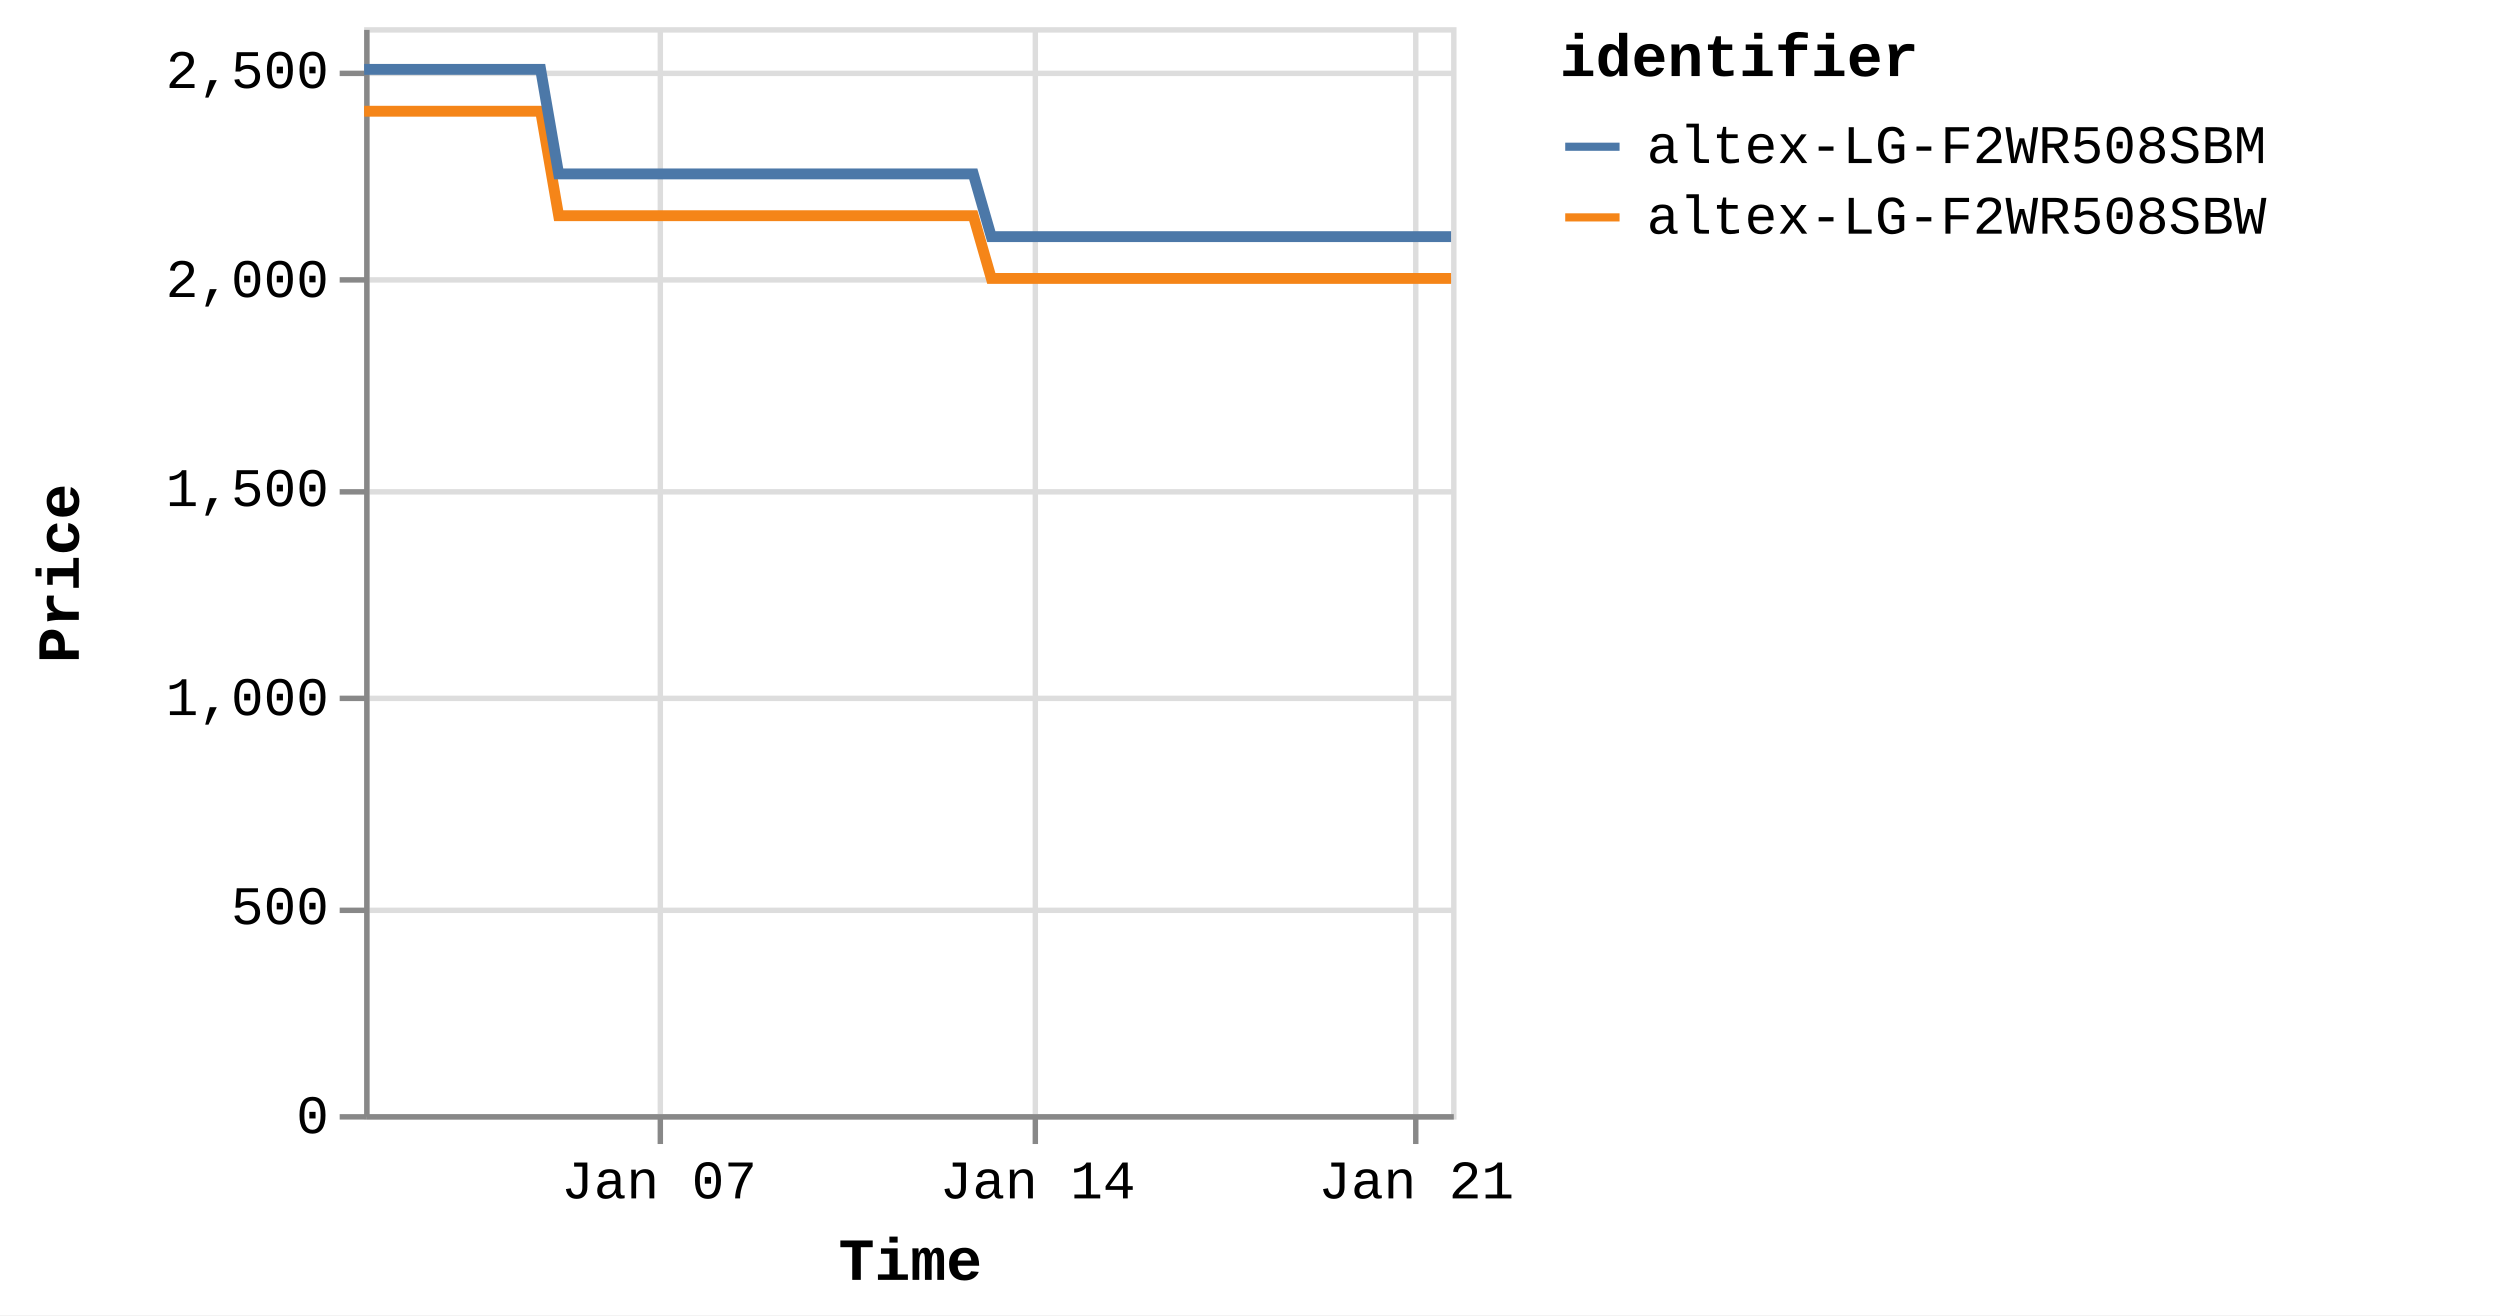
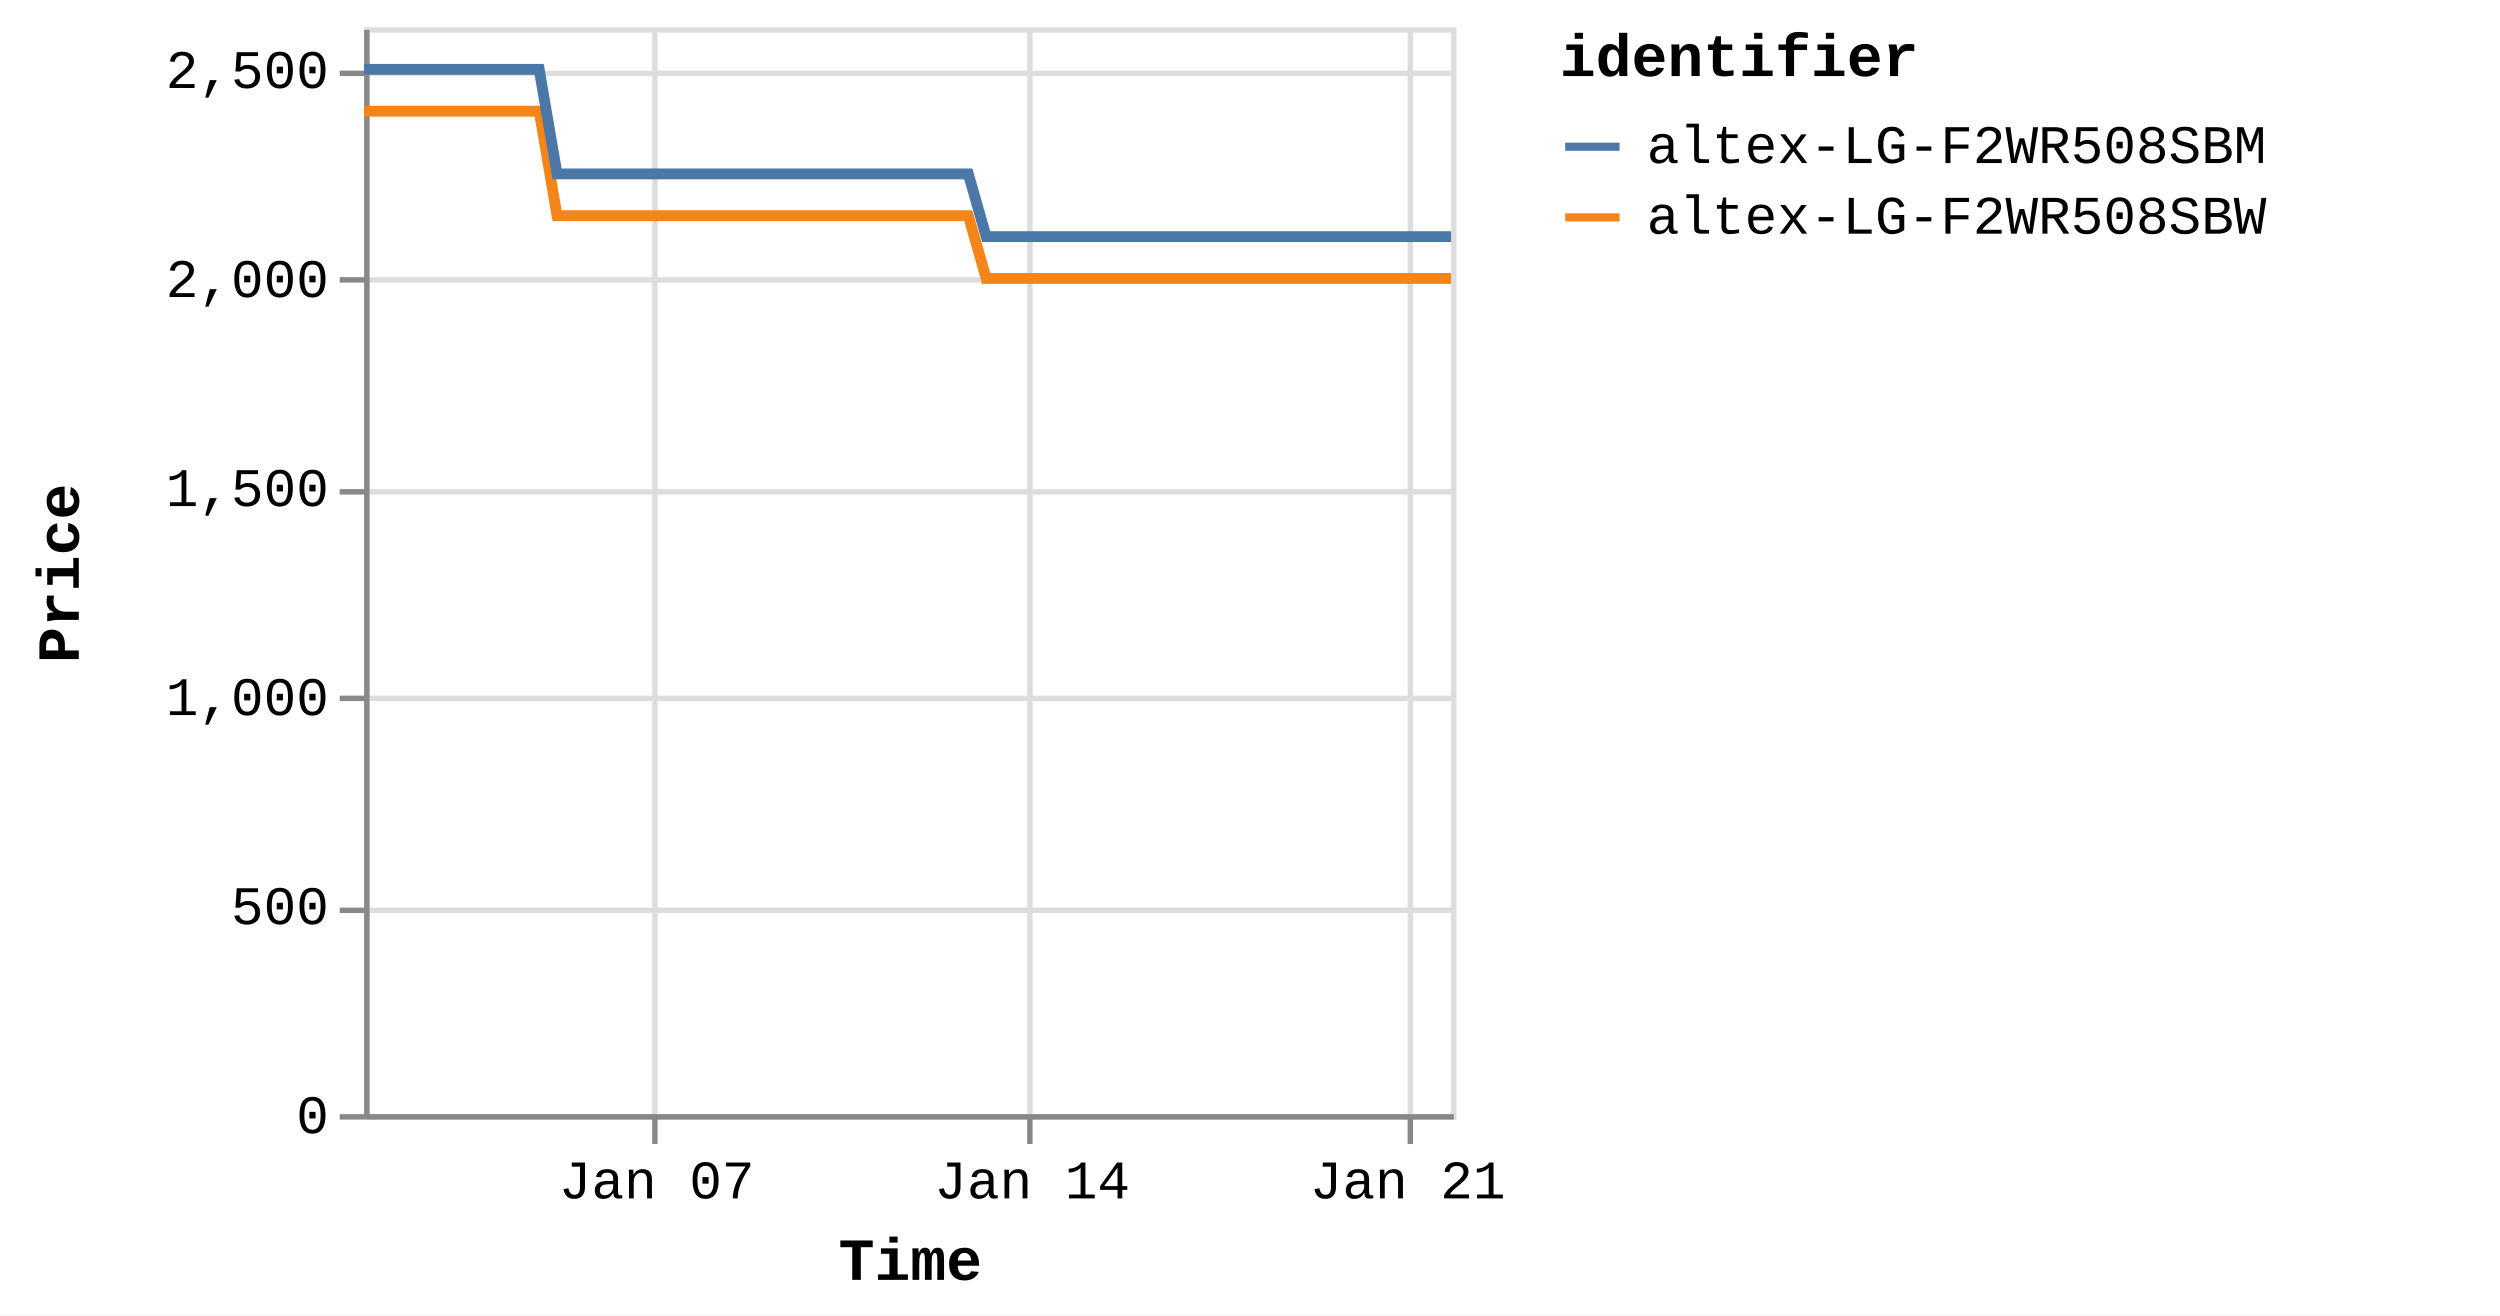
<svg xmlns="http://www.w3.org/2000/svg" version="1.1" class="marks" width="460" height="242" viewBox="0 0 460 242">
  <rect width="460" height="242" fill="white" />
  <g fill="none" stroke-miterlimit="10" transform="translate(67,5)">
    <g class="mark-group role-frame root" role="graphics-object" aria-roledescription="group mark container">
      <g transform="translate(0,0)">
        <path class="background" aria-hidden="true" d="M0.5,0.5h200v200h-200Z" stroke="#ddd" />
        <g>
          <g class="mark-group role-axis" aria-hidden="true">
            <g transform="translate(0.5,200.5)">
              <path class="background" aria-hidden="true" d="M0,0h0v0h0Z" pointer-events="none" />
              <g>
                <g class="mark-rule role-axis-grid" pointer-events="none">
-                   <line transform="translate(54,-200)" x2="0" y2="200" stroke="#ddd" stroke-width="1" opacity="1" />
-                   <line transform="translate(123,-200)" x2="0" y2="200" stroke="#ddd" stroke-width="1" opacity="1" />
-                   <line transform="translate(193,-200)" x2="0" y2="200" stroke="#ddd" stroke-width="1" opacity="1" />
+                   <line transform="translate(53,-200)" x2="0" y2="200" stroke="#ddd" stroke-width="1" opacity="1" />
+                   <line transform="translate(122,-200)" x2="0" y2="200" stroke="#ddd" stroke-width="1" opacity="1" />
+                   <line transform="translate(192,-200)" x2="0" y2="200" stroke="#ddd" stroke-width="1" opacity="1" />
                </g>
              </g>
              <path class="foreground" aria-hidden="true" d="" pointer-events="none" display="none" />
            </g>
          </g>
          <g class="mark-group role-axis" aria-hidden="true">
            <g transform="translate(0.5,0.5)">
              <path class="background" aria-hidden="true" d="M0,0h0v0h0Z" pointer-events="none" />
              <g>
                <g class="mark-rule role-axis-grid" pointer-events="none">
                  <line transform="translate(0,200)" x2="200" y2="0" stroke="#ddd" stroke-width="1" opacity="1" />
                  <line transform="translate(0,162)" x2="200" y2="0" stroke="#ddd" stroke-width="1" opacity="1" />
                  <line transform="translate(0,123)" x2="200" y2="0" stroke="#ddd" stroke-width="1" opacity="1" />
                  <line transform="translate(0,85)" x2="200" y2="0" stroke="#ddd" stroke-width="1" opacity="1" />
                  <line transform="translate(0,46)" x2="200" y2="0" stroke="#ddd" stroke-width="1" opacity="1" />
                  <line transform="translate(0,8)" x2="200" y2="0" stroke="#ddd" stroke-width="1" opacity="1" />
                </g>
              </g>
              <path class="foreground" aria-hidden="true" d="" pointer-events="none" display="none" />
            </g>
          </g>
-           <g class="mark-group role-axis" role="graphics-symbol" aria-roledescription="axis" aria-label="X-axis titled 'Time' for a time scale with values from Monday, 01 January 2024, 2:19:43 PM to Sunday, 21 January 2024, 4:40:43 PM">
+           <g class="mark-group role-axis" role="graphics-symbol" aria-roledescription="axis" aria-label="X-axis titled 'Time' for a time scale with values from Monday, 01 January 2024, 2:19:43 PM to Sunday, 21 January 2024, 8:38:28 PM">
            <g transform="translate(0.5,200.5)">
              <path class="background" aria-hidden="true" d="M0,0h0v0h0Z" pointer-events="none" />
              <g>
                <g class="mark-rule role-axis-tick" pointer-events="none">
-                   <line transform="translate(54,0)" x2="0" y2="5" stroke="#888" stroke-width="1" opacity="1" />
-                   <line transform="translate(123,0)" x2="0" y2="5" stroke="#888" stroke-width="1" opacity="1" />
-                   <line transform="translate(193,0)" x2="0" y2="5" stroke="#888" stroke-width="1" opacity="1" />
+                   <line transform="translate(53,0)" x2="0" y2="5" stroke="#888" stroke-width="1" opacity="1" />
+                   <line transform="translate(122,0)" x2="0" y2="5" stroke="#888" stroke-width="1" opacity="1" />
+                   <line transform="translate(192,0)" x2="0" y2="5" stroke="#888" stroke-width="1" opacity="1" />
                </g>
                <g class="mark-text role-axis-label" pointer-events="none">
-                   <text text-anchor="middle" transform="translate(53.76648,15)" font-family="Liberation Mono" font-size="10px" fill="#000" opacity="1">Jan 07</text>
-                   <text text-anchor="middle" transform="translate(123.4254,15)" font-family="Liberation Mono" font-size="10px" fill="#000" opacity="1">Jan 14</text>
-                   <text text-anchor="middle" transform="translate(193.0844,15)" font-family="Liberation Mono" font-size="10px" fill="#000" opacity="1">Jan 21</text>
+                   <text text-anchor="middle" transform="translate(53.32838,15)" font-family="Liberation Mono" font-size="10px" fill="#000" opacity="1">Jan 07</text>
+                   <text text-anchor="middle" transform="translate(122.4197,15)" font-family="Liberation Mono" font-size="10px" fill="#000" opacity="1">Jan 14</text>
+                   <text text-anchor="middle" transform="translate(191.5111,15)" font-family="Liberation Mono" font-size="10px" fill="#000" opacity="1">Jan 21</text>
                </g>
                <g class="mark-rule role-axis-domain" pointer-events="none">
                  <line transform="translate(0,0)" x2="200" y2="0" stroke="#888" stroke-width="1" opacity="1" />
                </g>
                <g class="mark-text role-axis-title" pointer-events="none">
                  <text text-anchor="middle" transform="translate(100,30)" font-family="Liberation Mono" font-size="11px" font-weight="bold" fill="#000" opacity="1">Time</text>
                </g>
              </g>
              <path class="foreground" aria-hidden="true" d="" pointer-events="none" display="none" />
            </g>
          </g>
          <g class="mark-group role-axis" role="graphics-symbol" aria-roledescription="axis" aria-label="Y-axis titled 'Price' for a linear scale with values from 0 to 2,600">
            <g transform="translate(0.5,0.5)">
              <path class="background" aria-hidden="true" d="M0,0h0v0h0Z" pointer-events="none" />
              <g>
                <g class="mark-rule role-axis-tick" pointer-events="none">
                  <line transform="translate(0,200)" x2="-5" y2="0" stroke="#888" stroke-width="1" opacity="1" />
                  <line transform="translate(0,162)" x2="-5" y2="0" stroke="#888" stroke-width="1" opacity="1" />
                  <line transform="translate(0,123)" x2="-5" y2="0" stroke="#888" stroke-width="1" opacity="1" />
                  <line transform="translate(0,85)" x2="-5" y2="0" stroke="#888" stroke-width="1" opacity="1" />
                  <line transform="translate(0,46)" x2="-5" y2="0" stroke="#888" stroke-width="1" opacity="1" />
                  <line transform="translate(0,8)" x2="-5" y2="0" stroke="#888" stroke-width="1" opacity="1" />
                </g>
                <g class="mark-text role-axis-label" pointer-events="none">
                  <text text-anchor="end" transform="translate(-7,203)" font-family="Liberation Mono" font-size="10px" fill="#000" opacity="1">0</text>
                  <text text-anchor="end" transform="translate(-7,164.5385)" font-family="Liberation Mono" font-size="10px" fill="#000" opacity="1">500</text>
                  <text text-anchor="end" transform="translate(-7,126.0769)" font-family="Liberation Mono" font-size="10px" fill="#000" opacity="1">1,000</text>
                  <text text-anchor="end" transform="translate(-7,87.61538)" font-family="Liberation Mono" font-size="10px" fill="#000" opacity="1">1,500</text>
                  <text text-anchor="end" transform="translate(-7,49.15385)" font-family="Liberation Mono" font-size="10px" fill="#000" opacity="1">2,000</text>
                  <text text-anchor="end" transform="translate(-7,10.69231)" font-family="Liberation Mono" font-size="10px" fill="#000" opacity="1">2,500</text>
                </g>
                <g class="mark-rule role-axis-domain" pointer-events="none">
                  <line transform="translate(0,200)" x2="0" y2="-200" stroke="#888" stroke-width="1" opacity="1" />
                </g>
                <g class="mark-text role-axis-title" pointer-events="none">
                  <text text-anchor="middle" transform="translate(-51,100) rotate(-90) translate(0,-2)" font-family="Liberation Mono" font-size="11px" font-weight="bold" fill="#000" opacity="1">Price</text>
                </g>
              </g>
              <path class="foreground" aria-hidden="true" d="" pointer-events="none" display="none" />
            </g>
          </g>
          <g class="mark-group role-scope pathgroup" role="graphics-object" aria-roledescription="group mark container">
            <g transform="translate(0,0)">
              <path class="background" aria-hidden="true" d="M0,0h200v200h-200Z" />
              <g>
                <g class="mark-line role-mark marks" role="graphics-object" aria-roledescription="line mark container">
-                   <path aria-label="Time: Jan 01, 2024; Price: 2399; identifier: altex-LG-F2WR508SBW" role="graphics-symbol" aria-roledescription="line mark" d="M0,15.462L1.042,15.462L2.618,15.462L5.935,15.462L7.595,15.462L9.339,15.462L10.923,15.462L12.568,15.462L15.887,15.462L17.546,15.462L19.291,15.462L20.877,15.462L22.517,15.462L25.838,15.462L27.499,15.462L29.24,15.462L30.839,15.462L32.472,15.462L35.794,34.692L37.451,34.692L39.192,34.692L40.786,34.692L42.421,34.692L45.742,34.692L47.399,34.692L49.137,34.692L50.729,34.692L52.372,34.692L55.7,34.692L57.349,34.692L59.087,34.692L60.681,34.692L62.324,34.692L65.65,34.692L67.313,34.692L69.058,34.692L70.645,34.692L72.274,34.692L75.605,34.692L77.261,34.692L79.027,34.692L80.599,34.692L82.227,34.692L85.555,34.692L87.214,34.692L88.96,34.692L90.543,34.692L92.178,34.692L95.503,34.692L97.163,34.692L98.914,34.692L100.5,34.692L102.13,34.692L105.454,34.692L107.115,34.692L108.857,34.692L110.447,34.692L112.082,34.692L115.4,46.231L117.056,46.231L118.794,46.231L120.388,46.231L122.031,46.231L125.359,46.231L127.007,46.231L128.744,46.231L130.336,46.231L131.983,46.231L135.312,46.231L136.972,46.231L138.724,46.231L140.307,46.231L141.934,46.231L145.258,46.231L146.925,46.231L148.671,46.231L150.26,46.231L151.885,46.231L155.21,46.231L156.876,46.231L158.624,46.231L160.208,46.231L161.837,46.231L165.16,46.231L166.82,46.231L168.57,46.231L170.153,46.231L171.792,46.231L175.114,46.231L176.774,46.231L178.522,46.231L180.112,46.231L181.739,46.231L185.065,46.231L186.714,46.231L188.455,46.231L190.054,46.231L191.693,46.231L195.009,46.231L196.667,46.231L198.405,46.231L200,46.231" stroke="#f58518" stroke-width="2" />
+                   <path aria-label="Time: Jan 01, 2024; Price: 2399; identifier: altex-LG-F2WR508SBW" role="graphics-symbol" aria-roledescription="line mark" d="M0,15.462L1.033,15.462L2.596,15.462L5.886,15.462L7.533,15.462L9.262,15.462L10.834,15.462L12.465,15.462L15.757,15.462L17.403,15.462L19.134,15.462L20.707,15.462L22.333,15.462L25.628,15.462L27.275,15.462L29.002,15.462L30.588,15.462L32.208,15.462L35.502,34.692L37.146,34.692L38.873,34.692L40.454,34.692L42.075,34.692L45.37,34.692L47.012,34.692L48.736,34.692L50.316,34.692L51.945,34.692L55.246,34.692L56.882,34.692L58.605,34.692L60.187,34.692L61.816,34.692L65.115,34.692L66.765,34.692L68.495,34.692L70.07,34.692L71.685,34.692L74.989,34.692L76.632,34.692L78.383,34.692L79.942,34.692L81.557,34.692L84.858,34.692L86.503,34.692L88.235,34.692L89.805,34.692L91.427,34.692L94.725,34.692L96.372,34.692L98.108,34.692L99.682,34.692L101.298,34.692L104.594,34.692L106.242,34.692L107.97,34.692L109.547,34.692L111.169,34.692L114.46,46.231L116.102,46.231L117.826,46.231L119.407,46.231L121.036,46.231L124.337,46.231L125.972,46.231L127.695,46.231L129.274,46.231L130.907,46.231L134.209,46.231L135.856,46.231L137.594,46.231L139.164,46.231L140.777,46.231L144.075,46.231L145.727,46.231L147.459,46.231L149.036,46.231L150.648,46.231L153.946,46.231L155.598,46.231L157.331,46.231L158.903,46.231L160.518,46.231L163.814,46.231L165.461,46.231L167.196,46.231L168.766,46.231L170.392,46.231L173.687,46.231L175.334,46.231L177.068,46.231L178.645,46.231L180.258,46.231L183.557,46.231L185.192,46.231L186.919,46.231L188.506,46.231L190.131,46.231L193.42,46.231L195.065,46.231L196.788,46.231L198.37,46.231L200,46.231" stroke="#f58518" stroke-width="2" />
                </g>
              </g>
              <path class="foreground" aria-hidden="true" d="" display="none" />
            </g>
            <g transform="translate(0,0)">
              <path class="background" aria-hidden="true" d="M0,0h200v200h-200Z" />
              <g>
                <g class="mark-line role-mark marks" role="graphics-object" aria-roledescription="line mark container">
-                   <path aria-label="Time: Jan 01, 2024; Price: 2499; identifier: altex-LG-F2WR508SBM" role="graphics-symbol" aria-roledescription="line mark" d="M0.001,7.769L1.042,7.769L2.618,7.769L5.935,7.769L7.595,7.769L9.339,7.769L10.923,7.769L12.568,7.769L15.887,7.769L17.547,7.769L19.292,7.769L20.877,7.769L22.518,7.769L25.839,7.769L27.499,7.769L29.24,7.769L30.84,7.769L32.474,7.769L35.795,27L37.451,27L39.193,27L40.786,27L42.421,27L45.743,27L47.399,27L49.137,27L50.729,27L52.372,27L55.701,27L57.35,27L59.087,27L60.681,27L62.324,27L65.651,27L67.314,27L69.058,27L70.646,27L72.274,27L75.605,27L77.261,27L79.027,27L80.599,27L82.227,27L85.555,27L87.214,27L88.96,27L90.543,27L92.179,27L95.504,27L97.164,27L98.914,27L100.501,27L102.13,27L105.454,27L107.115,27L108.858,27L110.448,27L112.082,27L115.401,38.538L117.057,38.538L118.794,38.538L120.389,38.538L122.031,38.538L125.359,38.538L127.007,38.538L128.744,38.538L130.336,38.538L131.983,38.538L135.312,38.538L136.973,38.538L138.724,38.538L140.307,38.538L141.934,38.538L145.259,38.538L146.925,38.538L148.671,38.538L150.263,38.538L151.886,38.538L155.211,38.538L156.876,38.538L158.624,38.538L160.208,38.538L161.837,38.538L165.161,38.538L166.821,38.538L168.57,38.538L170.153,38.538L171.793,38.538L175.115,38.538L176.774,38.538L178.522,38.538L180.113,38.538L181.739,38.538L185.065,38.538L186.714,38.538L188.455,38.538L190.055,38.538L191.693,38.538L195.009,38.538L196.668,38.538L198.405,38.538L200,38.538" stroke="#4c78a8" stroke-width="2" />
+                   <path aria-label="Time: Jan 01, 2024; Price: 2499; identifier: altex-LG-F2WR508SBM" role="graphics-symbol" aria-roledescription="line mark" d="M0.001,7.769L1.033,7.769L2.597,7.769L5.887,7.769L7.534,7.769L9.263,7.769L10.834,7.769L12.465,7.769L15.758,7.769L17.404,7.769L19.135,7.769L20.707,7.769L22.334,7.769L25.628,7.769L27.275,7.769L29.002,7.769L30.588,7.769L32.209,7.769L35.503,27L37.146,27L38.874,27L40.454,27L42.076,27L45.37,27L47.013,27L48.736,27L50.316,27L51.946,27L55.247,27L56.882,27L58.605,27L60.187,27L61.816,27L65.116,27L66.765,27L68.496,27L70.07,27L71.685,27L74.989,27L76.632,27L78.383,27L79.943,27L81.557,27L84.858,27L86.503,27L88.235,27L89.805,27L91.427,27L94.726,27L96.372,27L98.108,27L99.682,27L101.298,27L104.595,27L106.242,27L107.971,27L109.548,27L111.169,27L114.46,38.538L116.103,38.538L117.826,38.538L119.408,38.538L121.037,38.538L124.337,38.538L125.973,38.538L127.695,38.538L129.274,38.538L130.908,38.538L134.209,38.538L135.857,38.538L137.594,38.538L139.164,38.538L140.778,38.538L144.075,38.538L145.728,38.538L147.46,38.538L149.038,38.538L150.648,38.538L153.946,38.538L155.598,38.538L157.332,38.538L158.903,38.538L160.518,38.538L163.815,38.538L165.462,38.538L167.197,38.538L168.767,38.538L170.393,38.538L173.688,38.538L175.334,38.538L177.068,38.538L178.645,38.538L180.258,38.538L183.557,38.538L185.193,38.538L186.919,38.538L188.506,38.538L190.131,38.538L193.421,38.538L195.065,38.538L196.789,38.538L198.37,38.538L200,38.538" stroke="#4c78a8" stroke-width="2" />
                </g>
              </g>
              <path class="foreground" aria-hidden="true" d="" display="none" />
            </g>
          </g>
          <g class="mark-group role-legend" role="graphics-symbol" aria-roledescription="legend" aria-label="Symbol legend titled 'identifier' for stroke color with 2 values: altex-LG-F2WR508SBM, altex-LG-F2WR508SBW">
            <g transform="translate(220,0)">
              <path class="background" aria-hidden="true" d="M0,0h168v40h-168Z" pointer-events="none" />
              <g>
                <g class="mark-group role-legend-entry">
                  <g transform="translate(0,16)">
                    <path class="background" aria-hidden="true" d="M0,0h0v0h0Z" pointer-events="none" />
                    <g>
                      <g class="mark-group role-scope" role="graphics-object" aria-roledescription="group mark container">
                        <g transform="translate(0,0)">
                          <path class="background" aria-hidden="true" d="M0,0h168v11h-168Z" pointer-events="none" opacity="1" />
                          <g>
                            <g class="mark-symbol role-legend-symbol" pointer-events="none">
                              <path transform="translate(6,6)" d="M-5,0L5,0" stroke="#4c78a8" stroke-width="1.5" opacity="1" />
                            </g>
                            <g class="mark-text role-legend-label" pointer-events="none">
                              <text text-anchor="start" transform="translate(16,9)" font-family="Liberation Mono" font-size="10px" fill="#000" opacity="1">altex-LG-F2WR508SBM</text>
                            </g>
                          </g>
                          <path class="foreground" aria-hidden="true" d="" pointer-events="none" display="none" />
                        </g>
                        <g transform="translate(0,13)">
                          <path class="background" aria-hidden="true" d="M0,0h168v11h-168Z" pointer-events="none" opacity="1" />
                          <g>
                            <g class="mark-symbol role-legend-symbol" pointer-events="none">
                              <path transform="translate(6,6)" d="M-5,0L5,0" stroke="#f58518" stroke-width="1.5" opacity="1" />
                            </g>
                            <g class="mark-text role-legend-label" pointer-events="none">
                              <text text-anchor="start" transform="translate(16,9)" font-family="Liberation Mono" font-size="10px" fill="#000" opacity="1">altex-LG-F2WR508SBW</text>
                            </g>
                          </g>
                          <path class="foreground" aria-hidden="true" d="" pointer-events="none" display="none" />
                        </g>
                      </g>
                    </g>
                    <path class="foreground" aria-hidden="true" d="" pointer-events="none" display="none" />
                  </g>
                </g>
                <g class="mark-text role-legend-title" pointer-events="none">
                  <text text-anchor="start" transform="translate(0,9)" font-family="Liberation Mono" font-size="11px" font-weight="bold" fill="#000" opacity="1">identifier</text>
                </g>
              </g>
              <path class="foreground" aria-hidden="true" d="" pointer-events="none" display="none" />
            </g>
          </g>
        </g>
        <path class="foreground" aria-hidden="true" d="" display="none" />
      </g>
    </g>
  </g>
</svg>
